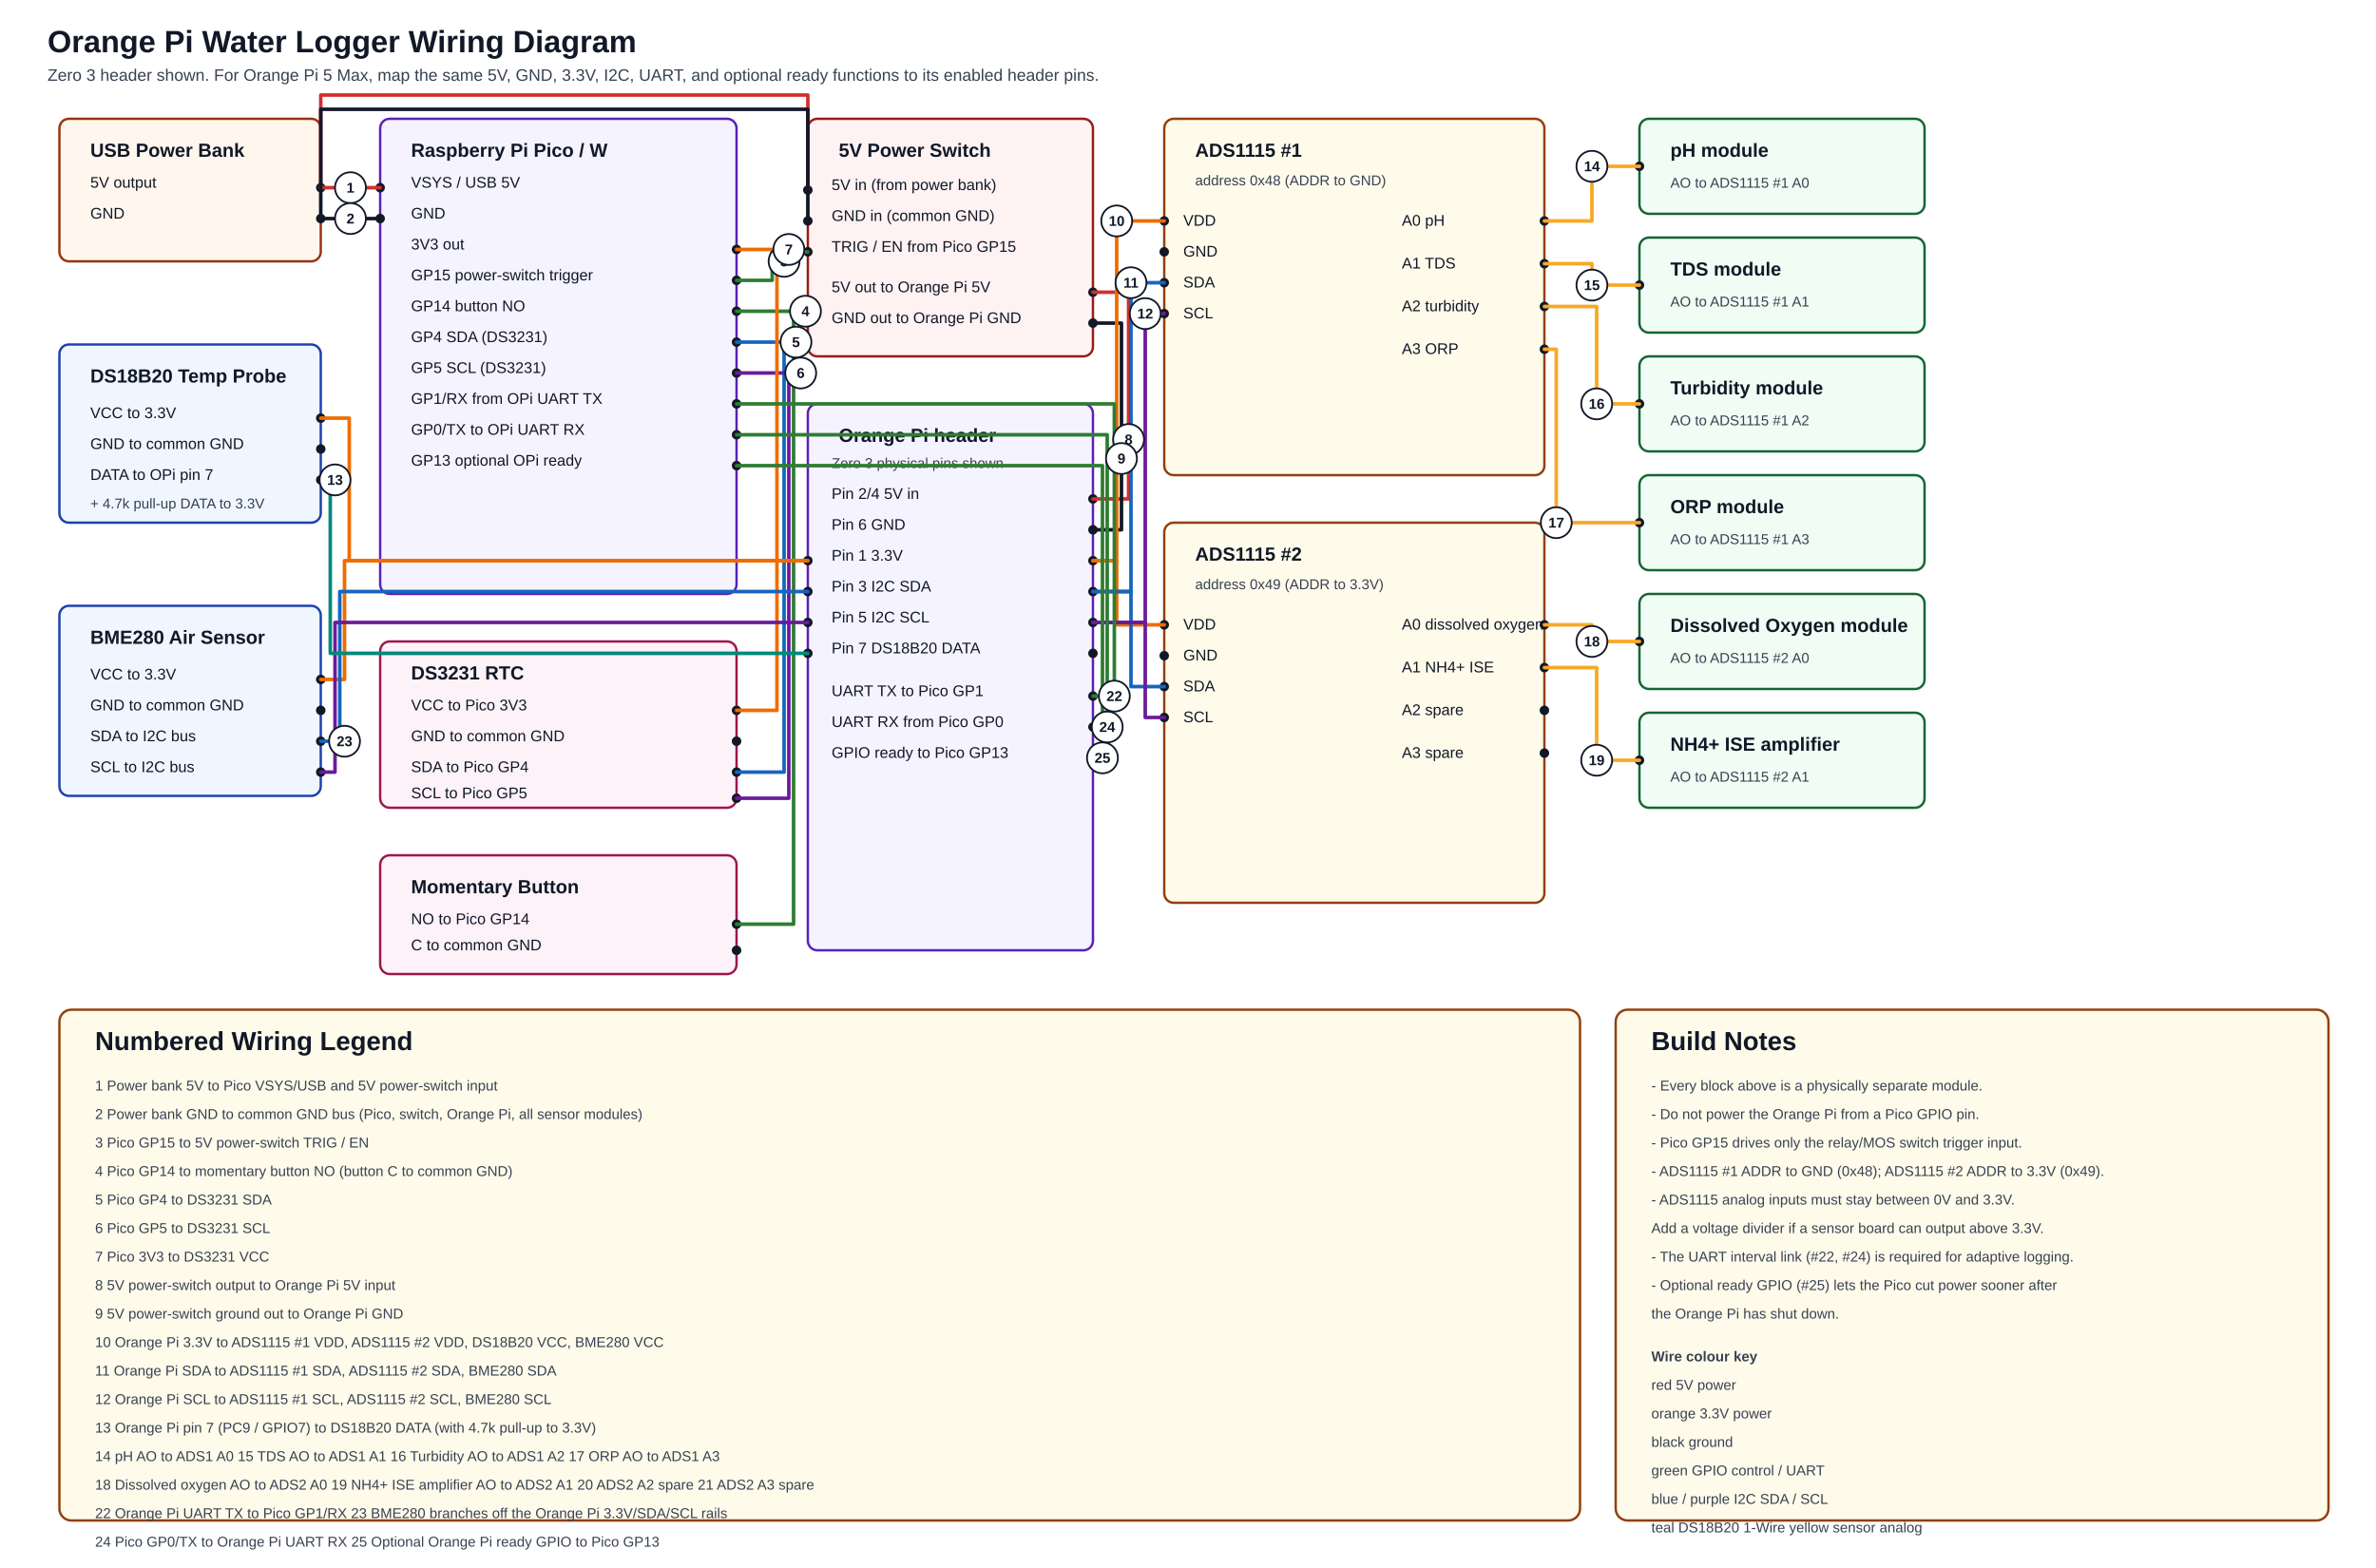
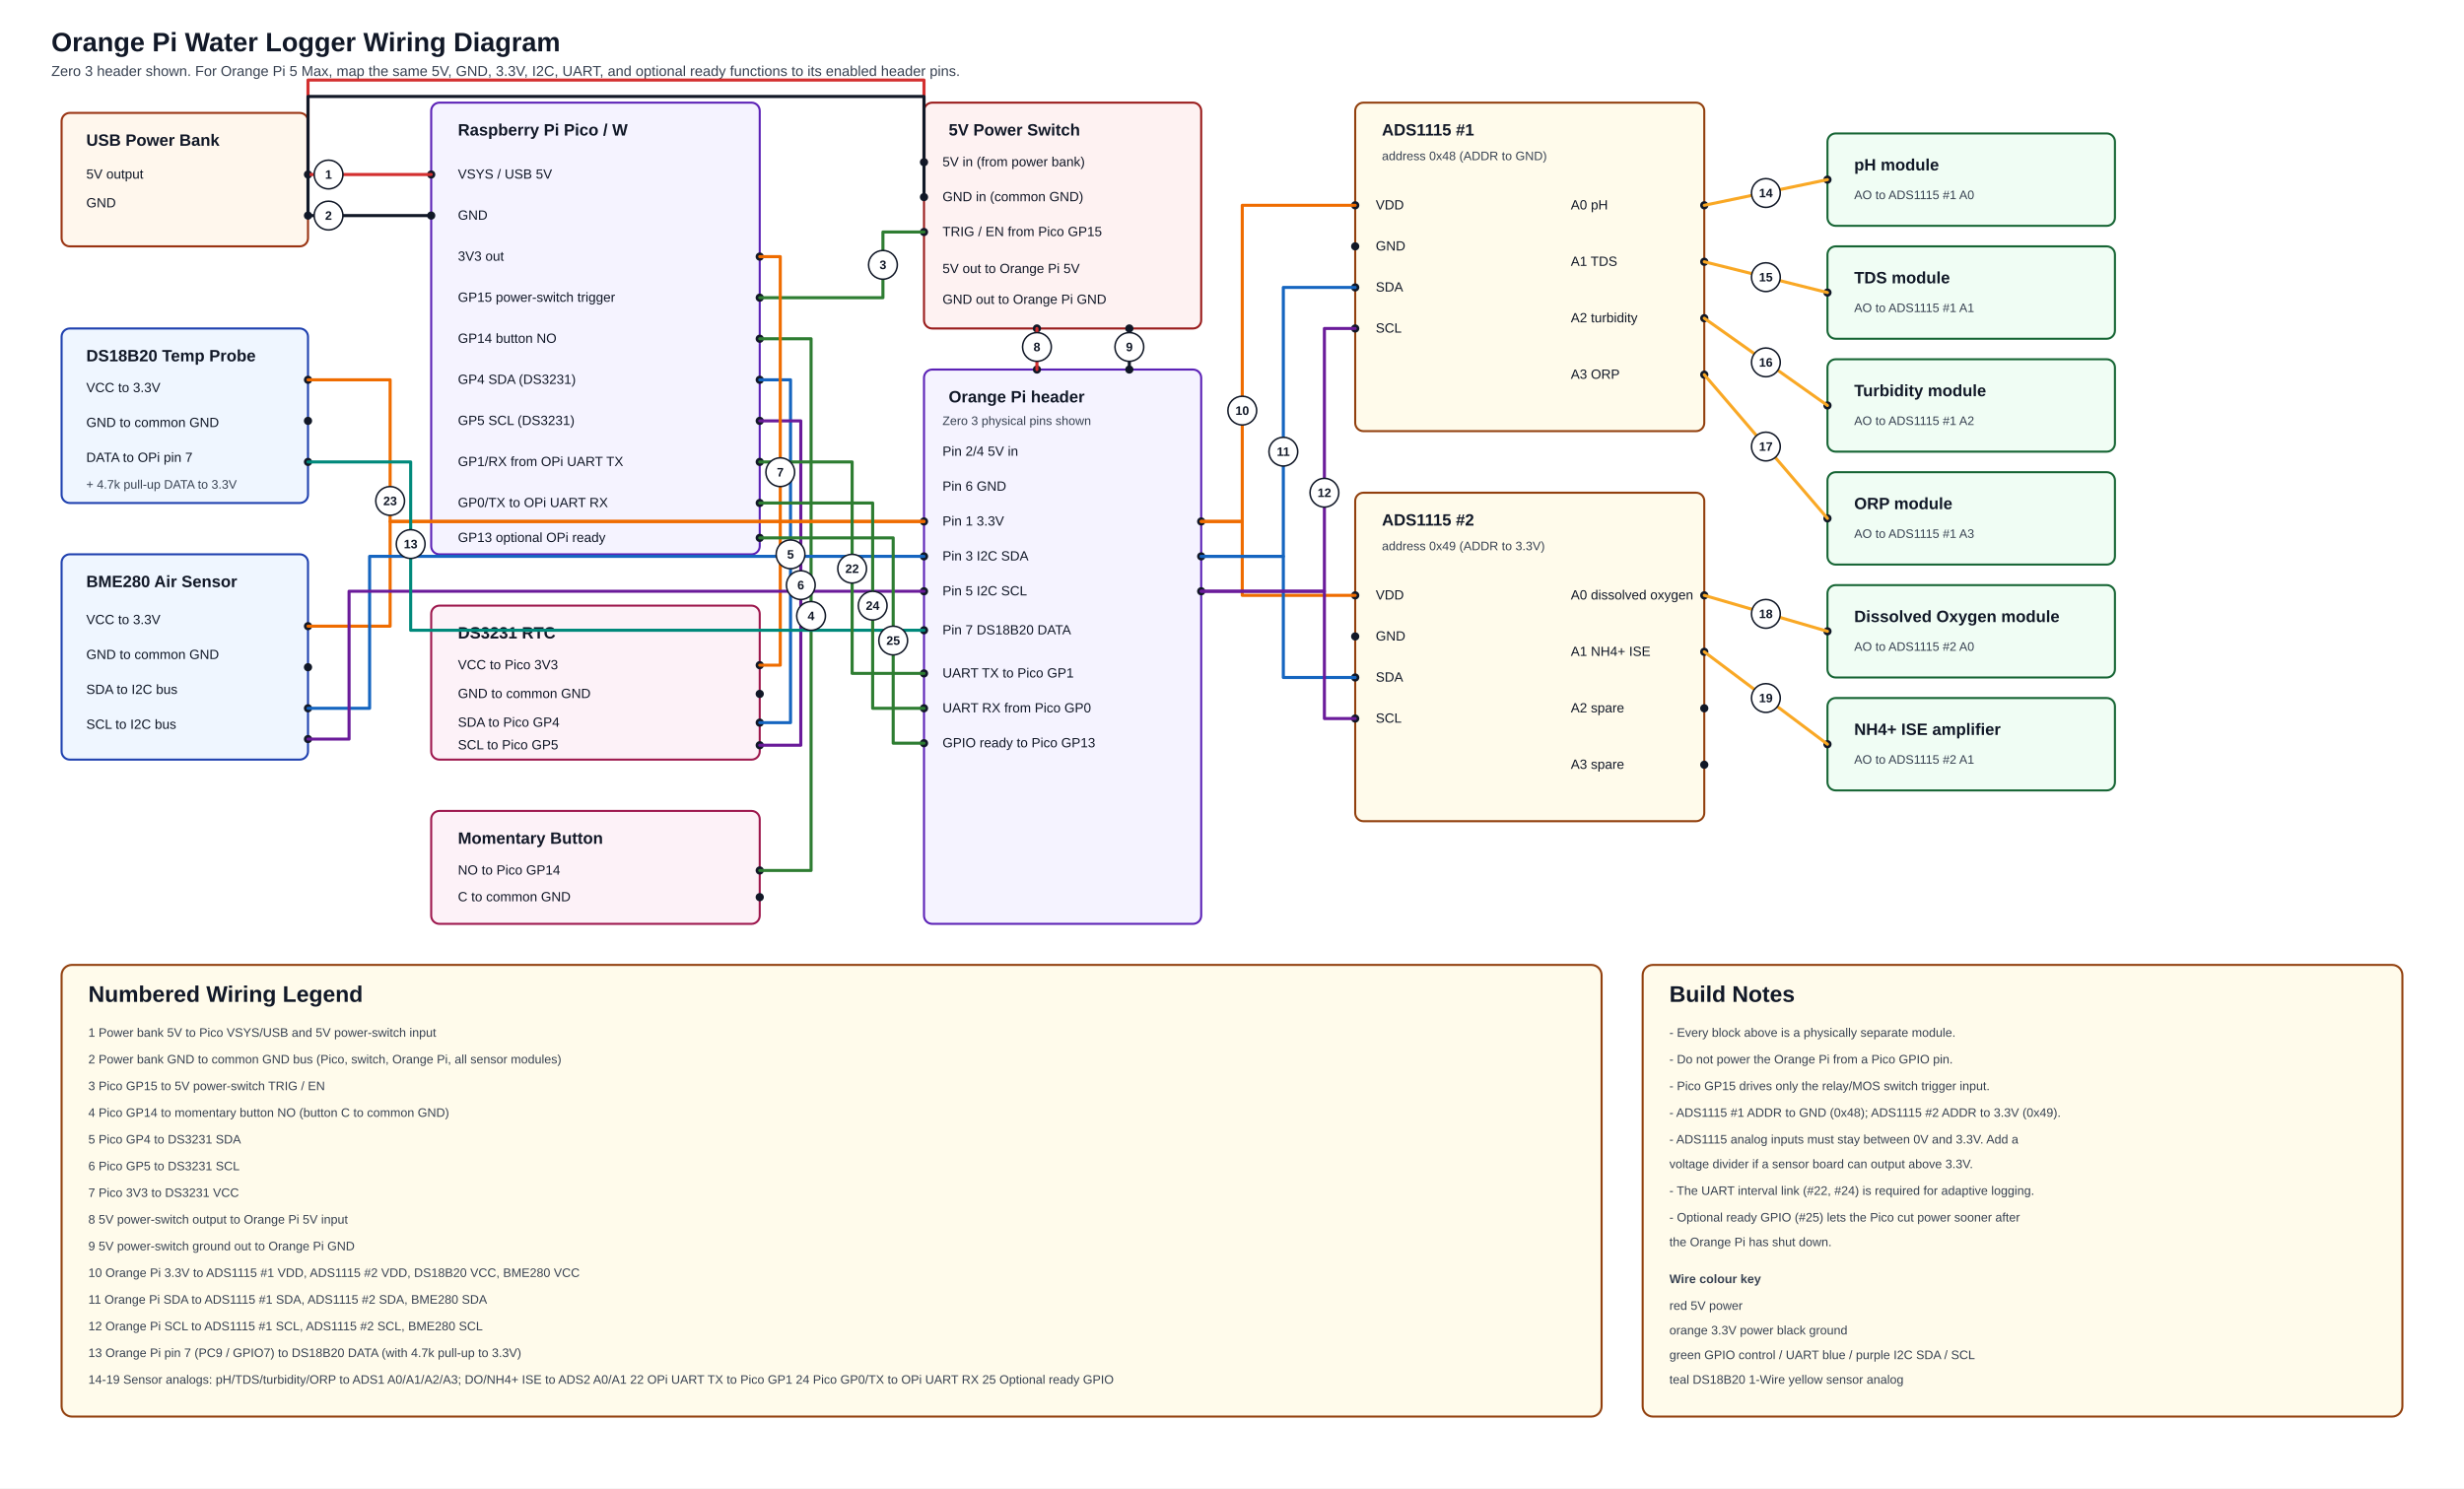
- <svg xmlns="http://www.w3.org/2000/svg" width="2000" height="1320" viewBox="0 0 2000 1320">
+ <svg xmlns="http://www.w3.org/2000/svg" width="2400" height="1450" viewBox="0 0 2400 1450">
  <defs>
    <style>
      .bg { fill: #ffffff; }
      .title { font: 700 26px Arial, sans-serif; fill: #111827; }
      .subtitle { font: 14px Arial, sans-serif; fill: #374151; }
      .boxTitle { font: 700 16px Arial, sans-serif; fill: #111827; }
      .label { font: 13px Arial, sans-serif; fill: #111827; }
      .small { font: 12px Arial, sans-serif; fill: #374151; }
-       .tiny { font: 11px Arial, sans-serif; fill: #374151; }
-       .power { fill: #fff7ed; stroke: #9a3412; stroke-width: 2; rx: 8; }
-       .switch { fill: #fef2f2; stroke: #991b1b; stroke-width: 2; rx: 8; }
+       .power   { fill: #fff7ed; stroke: #9a3412; stroke-width: 2; rx: 8; }
+       .switch  { fill: #fef2f2; stroke: #991b1b; stroke-width: 2; rx: 8; }
      .compute { fill: #f5f3ff; stroke: #5b21b6; stroke-width: 2; rx: 8; }
-       .adc { fill: #fffbeb; stroke: #92400e; stroke-width: 2; rx: 8; }
-       .sensor { fill: #f0fdf4; stroke: #166534; stroke-width: 2; rx: 8; }
-       .ctrl { fill: #fdf2f8; stroke: #9d174d; stroke-width: 2; rx: 8; }
+       .adc     { fill: #fffbeb; stroke: #92400e; stroke-width: 2; rx: 8; }
+       .sensor  { fill: #f0fdf4; stroke: #166534; stroke-width: 2; rx: 8; }
+       .ctrl    { fill: #fdf2f8; stroke: #9d174d; stroke-width: 2; rx: 8; }
      .ambient { fill: #eff6ff; stroke: #1e40af; stroke-width: 2; rx: 8; }
-       .note { fill: #fffbeb; stroke: #92400e; stroke-width: 2; rx: 10; }
+       .note    { fill: #fffbeb; stroke: #92400e; stroke-width: 2; rx: 10; }
      .wire { fill: none; stroke-width: 3; stroke-linecap: round; stroke-linejoin: round; }
-       .w5 { stroke: #d32f2f; }
-       .w33 { stroke: #ef6c00; }
-       .wgnd { stroke: #111827; }
-       .wctrl { stroke: #2e7d32; }
-       .wsda { stroke: #1565c0; }
-       .wscl { stroke: #6a1b9a; }
-       .wdata { stroke: #00897b; }
+       .w5      { stroke: #d32f2f; }
+       .w33     { stroke: #ef6c00; }
+       .wgnd    { stroke: #111827; }
+       .wctrl   { stroke: #2e7d32; }
+       .wsda    { stroke: #1565c0; }
+       .wscl    { stroke: #6a1b9a; }
+       .wdata   { stroke: #00897b; }
      .wanalog { stroke: #f9a825; }
-       .num { fill: #ffffff; stroke: #111827; stroke-width: 1.5; }
+       .num     { fill: #ffffff; stroke: #111827; stroke-width: 1.5; }
      .numText { font: 700 12px Arial, sans-serif; fill: #111827; text-anchor: middle; dominant-baseline: central; }
-       .pin { fill: #111827; }
+       .pin     { fill: #111827; }
    </style>
  </defs>
-   <rect class="bg" width="2000" height="1320" />
-   <text x="40" y="44" class="title">Orange Pi Water Logger Wiring Diagram</text>
-   <text x="40" y="68" class="subtitle">Zero 3 header shown. For Orange Pi 5 Max, map the same 5V, GND, 3.3V, I2C, UART, and optional ready functions to its enabled header pins.</text>
-   <rect x="50" y="100" width="220" height="120" class="power" />
-   <text x="76" y="132" class="boxTitle">USB Power Bank</text>
-   <text x="76" y="158" class="label">5V output</text>
-   <text x="76" y="184" class="label">GND</text>
-   <rect x="50" y="290" width="220" height="150" class="ambient" />
-   <text x="76" y="322" class="boxTitle">DS18B20 Temp Probe</text>
-   <text x="76" y="352" class="label">VCC to 3.3V</text>
-   <text x="76" y="378" class="label">GND to common GND</text>
-   <text x="76" y="404" class="label">DATA to OPi pin 7</text>
-   <text x="76" y="428" class="small">+ 4.7k pull-up DATA to 3.3V</text>
-   <rect x="50" y="510" width="220" height="160" class="ambient" />
-   <text x="76" y="542" class="boxTitle">BME280 Air Sensor</text>
-   <text x="76" y="572" class="label">VCC to 3.3V</text>
-   <text x="76" y="598" class="label">GND to common GND</text>
-   <text x="76" y="624" class="label">SDA to I2C bus</text>
-   <text x="76" y="650" class="label">SCL to I2C bus</text>
-   <rect x="320" y="100" width="300" height="400" class="compute" />
-   <text x="346" y="132" class="boxTitle">Raspberry Pi Pico / W</text>
-   <text x="346" y="158" class="label">VSYS / USB 5V</text>
-   <text x="346" y="184" class="label">GND</text>
-   <text x="346" y="210" class="label">3V3 out</text>
-   <text x="346" y="236" class="label">GP15  power-switch trigger</text>
-   <text x="346" y="262" class="label">GP14  button NO</text>
-   <text x="346" y="288" class="label">GP4   SDA (DS3231)</text>
-   <text x="346" y="314" class="label">GP5   SCL (DS3231)</text>
-   <text x="346" y="340" class="label">GP1/RX from OPi UART TX</text>
-   <text x="346" y="366" class="label">GP0/TX to OPi UART RX</text>
-   <text x="346" y="392" class="label">GP13  optional OPi ready</text>
-   <rect x="320" y="540" width="300" height="140" class="ctrl" />
-   <text x="346" y="572" class="boxTitle">DS3231 RTC</text>
-   <text x="346" y="598" class="label">VCC to Pico 3V3</text>
-   <text x="346" y="624" class="label">GND to common GND</text>
-   <text x="346" y="650" class="label">SDA to Pico GP4</text>
-   <text x="346" y="672" class="label">SCL to Pico GP5</text>
-   <rect x="320" y="720" width="300" height="100" class="ctrl" />
-   <text x="346" y="752" class="boxTitle">Momentary Button</text>
-   <text x="346" y="778" class="label">NO to Pico GP14</text>
-   <text x="346" y="800" class="label">C  to common GND</text>
-   <rect x="680" y="100" width="240" height="200" class="switch" />
-   <text x="706" y="132" class="boxTitle">5V Power Switch</text>
-   <text x="700" y="160" class="label">5V in  (from power bank)</text>
-   <text x="700" y="186" class="label">GND in (common GND)</text>
-   <text x="700" y="212" class="label">TRIG / EN  from Pico GP15</text>
-   <text x="700" y="246" class="label">5V out  to Orange Pi 5V</text>
-   <text x="700" y="272" class="label">GND out to Orange Pi GND</text>
-   <rect x="680" y="340" width="240" height="460" class="compute" />
-   <text x="706" y="372" class="boxTitle">Orange Pi header</text>
-   <text x="700" y="394" class="small">Zero 3 physical pins shown</text>
-   <text x="700" y="420" class="label">Pin 2/4  5V in</text>
-   <text x="700" y="446" class="label">Pin 6    GND</text>
-   <text x="700" y="472" class="label">Pin 1    3.3V</text>
-   <text x="700" y="498" class="label">Pin 3    I2C SDA</text>
-   <text x="700" y="524" class="label">Pin 5    I2C SCL</text>
-   <text x="700" y="550" class="label">Pin 7    DS18B20 DATA</text>
-   <text x="700" y="586" class="label">UART TX  to Pico GP1</text>
-   <text x="700" y="612" class="label">UART RX  from Pico GP0</text>
-   <text x="700" y="638" class="label">GPIO ready to Pico GP13</text>
-   <rect x="980" y="100" width="320" height="300" class="adc" />
-   <text x="1006" y="132" class="boxTitle">ADS1115 #1</text>
-   <text x="1006" y="156" class="small">address 0x48 (ADDR to GND)</text>
-   <text x="996" y="190" class="label">VDD</text>
-   <text x="996" y="216" class="label">GND</text>
-   <text x="996" y="242" class="label">SDA</text>
-   <text x="996" y="268" class="label">SCL</text>
-   <text x="1180" y="190" class="label">A0  pH</text>
-   <text x="1180" y="226" class="label">A1  TDS</text>
-   <text x="1180" y="262" class="label">A2  turbidity</text>
-   <text x="1180" y="298" class="label">A3  ORP</text>
-   <rect x="980" y="440" width="320" height="320" class="adc" />
-   <text x="1006" y="472" class="boxTitle">ADS1115 #2</text>
-   <text x="1006" y="496" class="small">address 0x49 (ADDR to 3.3V)</text>
-   <text x="996" y="530" class="label">VDD</text>
-   <text x="996" y="556" class="label">GND</text>
-   <text x="996" y="582" class="label">SDA</text>
-   <text x="996" y="608" class="label">SCL</text>
-   <text x="1180" y="530" class="label">A0  dissolved oxygen</text>
-   <text x="1180" y="566" class="label">A1  NH4+ ISE</text>
-   <text x="1180" y="602" class="label">A2  spare</text>
-   <text x="1180" y="638" class="label">A3  spare</text>
-   <rect x="1380" y="100" width="240" height="80" class="sensor" />
-   <text x="1406" y="132" class="boxTitle">pH module</text>
-   <text x="1406" y="158" class="small">AO to ADS1115 #1 A0</text>
-   <rect x="1380" y="200" width="240" height="80" class="sensor" />
-   <text x="1406" y="232" class="boxTitle">TDS module</text>
-   <text x="1406" y="258" class="small">AO to ADS1115 #1 A1</text>
-   <rect x="1380" y="300" width="240" height="80" class="sensor" />
-   <text x="1406" y="332" class="boxTitle">Turbidity module</text>
-   <text x="1406" y="358" class="small">AO to ADS1115 #1 A2</text>
-   <rect x="1380" y="400" width="240" height="80" class="sensor" />
-   <text x="1406" y="432" class="boxTitle">ORP module</text>
-   <text x="1406" y="458" class="small">AO to ADS1115 #1 A3</text>
-   <rect x="1380" y="500" width="240" height="80" class="sensor" />
-   <text x="1406" y="532" class="boxTitle">Dissolved Oxygen module</text>
-   <text x="1406" y="558" class="small">AO to ADS1115 #2 A0</text>
-   <rect x="1380" y="600" width="240" height="80" class="sensor" />
-   <text x="1406" y="632" class="boxTitle">NH4+ ISE amplifier</text>
-   <text x="1406" y="658" class="small">AO to ADS1115 #2 A1</text>
-   <circle cx="270" cy="158" r="4" class="pin" />
-   <circle cx="270" cy="184" r="4" class="pin" />
-   <circle cx="270" cy="352" r="4" class="pin" />
-   <circle cx="270" cy="378" r="4" class="pin" />
-   <circle cx="270" cy="404" r="4" class="pin" />
-   <circle cx="270" cy="572" r="4" class="pin" />
-   <circle cx="270" cy="598" r="4" class="pin" />
-   <circle cx="270" cy="624" r="4" class="pin" />
-   <circle cx="270" cy="650" r="4" class="pin" />
-   <circle cx="320" cy="158" r="4" class="pin" />
-   <circle cx="320" cy="184" r="4" class="pin" />
-   <circle cx="620" cy="210" r="4" class="pin" />
-   <circle cx="620" cy="236" r="4" class="pin" />
-   <circle cx="620" cy="262" r="4" class="pin" />
-   <circle cx="620" cy="288" r="4" class="pin" />
-   <circle cx="620" cy="314" r="4" class="pin" />
-   <circle cx="620" cy="340" r="4" class="pin" />
-   <circle cx="620" cy="366" r="4" class="pin" />
-   <circle cx="620" cy="392" r="4" class="pin" />
-   <circle cx="620" cy="598" r="4" class="pin" />
-   <circle cx="620" cy="624" r="4" class="pin" />
-   <circle cx="620" cy="650" r="4" class="pin" />
-   <circle cx="620" cy="672" r="4" class="pin" />
-   <circle cx="620" cy="778" r="4" class="pin" />
-   <circle cx="620" cy="800" r="4" class="pin" />
-   <circle cx="680" cy="160" r="4" class="pin" />
-   <circle cx="680" cy="186" r="4" class="pin" />
-   <circle cx="680" cy="212" r="4" class="pin" />
-   <circle cx="920" cy="246" r="4" class="pin" />
-   <circle cx="920" cy="272" r="4" class="pin" />
-   <circle cx="920" cy="420" r="4" class="pin" />
-   <circle cx="920" cy="446" r="4" class="pin" />
-   <circle cx="920" cy="472" r="4" class="pin" />
-   <circle cx="920" cy="498" r="4" class="pin" />
-   <circle cx="920" cy="524" r="4" class="pin" />
-   <circle cx="920" cy="550" r="4" class="pin" />
-   <circle cx="920" cy="586" r="4" class="pin" />
-   <circle cx="920" cy="612" r="4" class="pin" />
-   <circle cx="920" cy="638" r="4" class="pin" />
-   <circle cx="680" cy="472" r="4" class="pin" />
-   <circle cx="680" cy="498" r="4" class="pin" />
-   <circle cx="680" cy="524" r="4" class="pin" />
-   <circle cx="680" cy="550" r="4" class="pin" />
-   <circle cx="980" cy="186" r="4" class="pin" />
-   <circle cx="980" cy="212" r="4" class="pin" />
-   <circle cx="980" cy="238" r="4" class="pin" />
-   <circle cx="980" cy="264" r="4" class="pin" />
-   <circle cx="1300" cy="186" r="4" class="pin" />
-   <circle cx="1300" cy="222" r="4" class="pin" />
-   <circle cx="1300" cy="258" r="4" class="pin" />
-   <circle cx="1300" cy="294" r="4" class="pin" />
-   <circle cx="980" cy="526" r="4" class="pin" />
-   <circle cx="980" cy="552" r="4" class="pin" />
-   <circle cx="980" cy="578" r="4" class="pin" />
-   <circle cx="980" cy="604" r="4" class="pin" />
-   <circle cx="1300" cy="526" r="4" class="pin" />
-   <circle cx="1300" cy="562" r="4" class="pin" />
-   <circle cx="1300" cy="598" r="4" class="pin" />
-   <circle cx="1300" cy="634" r="4" class="pin" />
-   <circle cx="1380" cy="140" r="4" class="pin" />
-   <circle cx="1380" cy="240" r="4" class="pin" />
-   <circle cx="1380" cy="340" r="4" class="pin" />
-   <circle cx="1380" cy="440" r="4" class="pin" />
-   <circle cx="1380" cy="540" r="4" class="pin" />
-   <circle cx="1380" cy="640" r="4" class="pin" />
-   <path d="M270 158 H320" class="wire w5" />
-   <path d="M270 158 V80 H680 V160" class="wire w5" />
-   <path d="M270 184 H320" class="wire wgnd" />
-   <path d="M270 184 V92 H680 V186" class="wire wgnd" />
-   <path d="M620 236 H650 V212 H680" class="wire wctrl" />
-   <path d="M620 262 H668 V778 H620" class="wire wctrl" />
-   <path d="M620 288 H660 V650 H620" class="wire wsda" />
-   <path d="M620 314 H664 V672 H620" class="wire wscl" />
-   <path d="M620 210 H654 V598 H620" class="wire w33" />
-   <path d="M920 246 H950 V420 H920" class="wire w5" />
-   <path d="M920 272 H944 V446 H920" class="wire wgnd" />
-   <path d="M920 472 H940 V186 H980" class="wire w33" />
-   <path d="M920 472 H940 V526 H980" class="wire w33" />
-   <path d="M680 472 H294 V352 H270" class="wire w33" />
-   <path d="M680 472 H290 V572 H270" class="wire w33" />
-   <path d="M920 498 H952 V238 H980" class="wire wsda" />
-   <path d="M920 498 H952 V578 H980" class="wire wsda" />
-   <path d="M680 498 H286 V624 H270" class="wire wsda" />
-   <path d="M920 524 H964 V264 H980" class="wire wscl" />
-   <path d="M920 524 H964 V604 H980" class="wire wscl" />
-   <path d="M680 524 H282 V650 H270" class="wire wscl" />
-   <path d="M680 550 H278 V404 H270" class="wire wdata" />
-   <path d="M1300 186 H1340 V140 H1380" class="wire wanalog" />
-   <path d="M1300 222 H1340 V240 H1380" class="wire wanalog" />
-   <path d="M1300 258 H1344 V340 H1380" class="wire wanalog" />
-   <path d="M1300 294 H1310 V440 H1380" class="wire wanalog" />
-   <path d="M1300 526 H1340 V540 H1380" class="wire wanalog" />
-   <path d="M1300 562 H1344 V640 H1380" class="wire wanalog" />
-   <path d="M920 586 H938 V340 H620" class="wire wctrl" />
-   <path d="M620 366 H932 V612 H920" class="wire wctrl" />
-   <path d="M920 638 H928 V392 H620" class="wire wctrl" />
-   <g>
-     <circle cx="295" cy="158" r="13" class="num" />
-     <text x="295" y="158" class="numText">1</text>
-   </g>
-   <g>
-     <circle cx="295" cy="184" r="13" class="num" />
-     <text x="295" y="184" class="numText">2</text>
-   </g>
-   <g>
-     <circle cx="660" cy="220" r="13" class="num" />
-     <text x="660" y="220" class="numText">3</text>
-   </g>
-   <g>
-     <circle cx="678" cy="262" r="13" class="num" />
-     <text x="678" y="262" class="numText">4</text>
-   </g>
-   <g>
-     <circle cx="670" cy="288" r="13" class="num" />
-     <text x="670" y="288" class="numText">5</text>
-   </g>
-   <g>
-     <circle cx="674" cy="314" r="13" class="num" />
-     <text x="674" y="314" class="numText">6</text>
-   </g>
-   <g>
-     <circle cx="664" cy="210" r="13" class="num" />
-     <text x="664" y="210" class="numText">7</text>
-   </g>
-   <g>
-     <circle cx="950" cy="370" r="13" class="num" />
-     <text x="950" y="370" class="numText">8</text>
-   </g>
-   <g>
-     <circle cx="944" cy="386" r="13" class="num" />
-     <text x="944" y="386" class="numText">9</text>
-   </g>
-   <g>
-     <circle cx="940" cy="186" r="13" class="num" />
-     <text x="940" y="186" class="numText">10</text>
-   </g>
-   <g>
-     <circle cx="952" cy="238" r="13" class="num" />
-     <text x="952" y="238" class="numText">11</text>
-   </g>
-   <g>
-     <circle cx="964" cy="264" r="13" class="num" />
-     <text x="964" y="264" class="numText">12</text>
-   </g>
-   <g>
-     <circle cx="282" cy="404" r="13" class="num" />
-     <text x="282" y="404" class="numText">13</text>
-   </g>
-   <g>
-     <circle cx="1340" cy="140" r="13" class="num" />
-     <text x="1340" y="140" class="numText">14</text>
-   </g>
-   <g>
-     <circle cx="1340" cy="240" r="13" class="num" />
-     <text x="1340" y="240" class="numText">15</text>
-   </g>
-   <g>
-     <circle cx="1344" cy="340" r="13" class="num" />
-     <text x="1344" y="340" class="numText">16</text>
-   </g>
-   <g>
-     <circle cx="1310" cy="440" r="13" class="num" />
-     <text x="1310" y="440" class="numText">17</text>
-   </g>
-   <g>
-     <circle cx="1340" cy="540" r="13" class="num" />
-     <text x="1340" y="540" class="numText">18</text>
-   </g>
-   <g>
-     <circle cx="1344" cy="640" r="13" class="num" />
-     <text x="1344" y="640" class="numText">19</text>
-   </g>
-   <g>
-     <circle cx="938" cy="586" r="13" class="num" />
-     <text x="938" y="586" class="numText">22</text>
-   </g>
-   <g>
-     <circle cx="290" cy="624" r="13" class="num" />
-     <text x="290" y="624" class="numText">23</text>
-   </g>
-   <g>
-     <circle cx="932" cy="612" r="13" class="num" />
-     <text x="932" y="612" class="numText">24</text>
-   </g>
-   <g>
-     <circle cx="928" cy="638" r="13" class="num" />
-     <text x="928" y="638" class="numText">25</text>
-   </g>
-   <rect x="50" y="850" width="1280" height="430" class="note" />
-   <text x="80" y="884" class="title" style="font-size:22px">Numbered Wiring Legend</text>
-   <text x="80" y="918" class="small">1   Power bank 5V to Pico VSYS/USB and 5V power-switch input</text>
-   <text x="80" y="942" class="small">2   Power bank GND to common GND bus (Pico, switch, Orange Pi, all sensor modules)</text>
-   <text x="80" y="966" class="small">3   Pico GP15 to 5V power-switch TRIG / EN</text>
-   <text x="80" y="990" class="small">4   Pico GP14 to momentary button NO (button C to common GND)</text>
-   <text x="80" y="1014" class="small">5   Pico GP4 to DS3231 SDA</text>
-   <text x="80" y="1038" class="small">6   Pico GP5 to DS3231 SCL</text>
-   <text x="80" y="1062" class="small">7   Pico 3V3 to DS3231 VCC</text>
-   <text x="80" y="1086" class="small">8   5V power-switch output to Orange Pi 5V input</text>
-   <text x="80" y="1110" class="small">9   5V power-switch ground out to Orange Pi GND</text>
-   <text x="80" y="1134" class="small">10  Orange Pi 3.3V to ADS1115 #1 VDD, ADS1115 #2 VDD, DS18B20 VCC, BME280 VCC</text>
-   <text x="80" y="1158" class="small">11  Orange Pi SDA to ADS1115 #1 SDA, ADS1115 #2 SDA, BME280 SDA</text>
-   <text x="80" y="1182" class="small">12  Orange Pi SCL to ADS1115 #1 SCL, ADS1115 #2 SCL, BME280 SCL</text>
-   <text x="80" y="1206" class="small">13  Orange Pi pin 7 (PC9 / GPIO7) to DS18B20 DATA (with 4.7k pull-up to 3.3V)</text>
-   <text x="80" y="1230" class="small">14  pH AO to ADS1 A0     15  TDS AO to ADS1 A1     16  Turbidity AO to ADS1 A2     17  ORP AO to ADS1 A3</text>
-   <text x="80" y="1254" class="small">18  Dissolved oxygen AO to ADS2 A0     19  NH4+ ISE amplifier AO to ADS2 A1     20  ADS2 A2 spare     21  ADS2 A3 spare</text>
-   <text x="80" y="1278" class="small">22  Orange Pi UART TX to Pico GP1/RX     23  BME280 branches off the Orange Pi 3.3V/SDA/SCL rails</text>
-   <text x="80" y="1302" class="small">24  Pico GP0/TX to Orange Pi UART RX       25  Optional Orange Pi ready GPIO to Pico GP13</text>
-   <rect x="1360" y="850" width="600" height="430" class="note" />
-   <text x="1390" y="884" class="title" style="font-size:22px">Build Notes</text>
-   <text x="1390" y="918" class="small">- Every block above is a physically separate module.</text>
-   <text x="1390" y="942" class="small">- Do not power the Orange Pi from a Pico GPIO pin.</text>
-   <text x="1390" y="966" class="small">- Pico GP15 drives only the relay/MOS switch trigger input.</text>
-   <text x="1390" y="990" class="small">- ADS1115 #1 ADDR to GND (0x48); ADS1115 #2 ADDR to 3.3V (0x49).</text>
-   <text x="1390" y="1014" class="small">- ADS1115 analog inputs must stay between 0V and 3.3V.</text>
-   <text x="1390" y="1038" class="small">  Add a voltage divider if a sensor board can output above 3.3V.</text>
-   <text x="1390" y="1062" class="small">- The UART interval link (#22, #24) is required for adaptive logging.</text>
-   <text x="1390" y="1086" class="small">- Optional ready GPIO (#25) lets the Pico cut power sooner after</text>
-   <text x="1390" y="1110" class="small">  the Orange Pi has shut down.</text>
-   <text x="1390" y="1146" class="small" style="font-weight:700">Wire colour key</text>
-   <text x="1390" y="1170" class="small">red       5V power</text>
-   <text x="1390" y="1194" class="small">orange    3.3V power</text>
-   <text x="1390" y="1218" class="small">black     ground</text>
-   <text x="1390" y="1242" class="small">green     GPIO control / UART</text>
-   <text x="1390" y="1266" class="small">blue / purple   I2C SDA / SCL</text>
-   <text x="1390" y="1290" class="small">teal      DS18B20 1-Wire   yellow   sensor analog</text>
+   <rect class="bg" width="2400" height="1450" />
+   <text x="50" y="50" class="title">Orange Pi Water Logger Wiring Diagram</text>
+   <text x="50" y="74" class="subtitle">Zero 3 header shown. For Orange Pi 5 Max, map the same 5V, GND, 3.3V, I2C, UART, and optional ready functions to its enabled header pins.</text>
+   <rect x="60" y="110" width="240" height="130" class="power" />
+   <text x="84" y="142" class="boxTitle">USB Power Bank</text>
+   <text x="84" y="174" class="label">5V output</text>
+   <text x="84" y="202" class="label">GND</text>
+   <rect x="60" y="320" width="240" height="170" class="ambient" />
+   <text x="84" y="352" class="boxTitle">DS18B20 Temp Probe</text>
+   <text x="84" y="382" class="label">VCC  to 3.3V</text>
+   <text x="84" y="416" class="label">GND  to common GND</text>
+   <text x="84" y="450" class="label">DATA to OPi pin 7</text>
+   <text x="84" y="476" class="small">+ 4.7k pull-up DATA to 3.3V</text>
+   <rect x="60" y="540" width="240" height="200" class="ambient" />
+   <text x="84" y="572" class="boxTitle">BME280 Air Sensor</text>
+   <text x="84" y="608" class="label">VCC to 3.3V</text>
+   <text x="84" y="642" class="label">GND to common GND</text>
+   <text x="84" y="676" class="label">SDA to I2C bus</text>
+   <text x="84" y="710" class="label">SCL to I2C bus</text>
+   <rect x="420" y="100" width="320" height="440" class="compute" />
+   <text x="446" y="132" class="boxTitle">Raspberry Pi Pico / W</text>
+   <text x="446" y="174" class="label">VSYS / USB 5V</text>
+   <text x="446" y="214" class="label">GND</text>
+   <text x="446" y="254" class="label">3V3 out</text>
+   <text x="446" y="294" class="label">GP15  power-switch trigger</text>
+   <text x="446" y="334" class="label">GP14  button NO</text>
+   <text x="446" y="374" class="label">GP4   SDA (DS3231)</text>
+   <text x="446" y="414" class="label">GP5   SCL (DS3231)</text>
+   <text x="446" y="454" class="label">GP1/RX from OPi UART TX</text>
+   <text x="446" y="494" class="label">GP0/TX to OPi UART RX</text>
+   <text x="446" y="528" class="label">GP13  optional OPi ready</text>
+   <rect x="420" y="590" width="320" height="150" class="ctrl" />
+   <text x="446" y="622" class="boxTitle">DS3231 RTC</text>
+   <text x="446" y="652" class="label">VCC to Pico 3V3</text>
+   <text x="446" y="680" class="label">GND to common GND</text>
+   <text x="446" y="708" class="label">SDA to Pico GP4</text>
+   <text x="446" y="730" class="label">SCL to Pico GP5</text>
+   <rect x="420" y="790" width="320" height="110" class="ctrl" />
+   <text x="446" y="822" class="boxTitle">Momentary Button</text>
+   <text x="446" y="852" class="label">NO to Pico GP14</text>
+   <text x="446" y="878" class="label">C  to common GND</text>
+   <rect x="900" y="100" width="270" height="220" class="switch" />
+   <text x="924" y="132" class="boxTitle">5V Power Switch</text>
+   <text x="918" y="162" class="label">5V in  (from power bank)</text>
+   <text x="918" y="196" class="label">GND in (common GND)</text>
+   <text x="918" y="230" class="label">TRIG / EN  from Pico GP15</text>
+   <text x="918" y="266" class="label">5V out  to Orange Pi 5V</text>
+   <text x="918" y="296" class="label">GND out to Orange Pi GND</text>
+   <rect x="900" y="360" width="270" height="540" class="compute" />
+   <text x="924" y="392" class="boxTitle">Orange Pi header</text>
+   <text x="918" y="414" class="small">Zero 3 physical pins shown</text>
+   <text x="918" y="444" class="label">Pin 2/4  5V in</text>
+   <text x="918" y="478" class="label">Pin 6    GND</text>
+   <text x="918" y="512" class="label">Pin 1    3.3V</text>
+   <text x="918" y="546" class="label">Pin 3    I2C SDA</text>
+   <text x="918" y="580" class="label">Pin 5    I2C SCL</text>
+   <text x="918" y="618" class="label">Pin 7    DS18B20 DATA</text>
+   <text x="918" y="660" class="label">UART TX  to Pico GP1</text>
+   <text x="918" y="694" class="label">UART RX  from Pico GP0</text>
+   <text x="918" y="728" class="label">GPIO ready to Pico GP13</text>
+   <rect x="1320" y="100" width="340" height="320" class="adc" />
+   <text x="1346" y="132" class="boxTitle">ADS1115 #1</text>
+   <text x="1346" y="156" class="small">address 0x48 (ADDR to GND)</text>
+   <text x="1340" y="204" class="label">VDD</text>
+   <text x="1340" y="244" class="label">GND</text>
+   <text x="1340" y="284" class="label">SDA</text>
+   <text x="1340" y="324" class="label">SCL</text>
+   <text x="1530" y="204" class="label">A0  pH</text>
+   <text x="1530" y="259" class="label">A1  TDS</text>
+   <text x="1530" y="314" class="label">A2  turbidity</text>
+   <text x="1530" y="369" class="label">A3  ORP</text>
+   <rect x="1320" y="480" width="340" height="320" class="adc" />
+   <text x="1346" y="512" class="boxTitle">ADS1115 #2</text>
+   <text x="1346" y="536" class="small">address 0x49 (ADDR to 3.3V)</text>
+   <text x="1340" y="584" class="label">VDD</text>
+   <text x="1340" y="624" class="label">GND</text>
+   <text x="1340" y="664" class="label">SDA</text>
+   <text x="1340" y="704" class="label">SCL</text>
+   <text x="1530" y="584" class="label">A0  dissolved oxygen</text>
+   <text x="1530" y="639" class="label">A1  NH4+ ISE</text>
+   <text x="1530" y="694" class="label">A2  spare</text>
+   <text x="1530" y="749" class="label">A3  spare</text>
+   <rect x="1780" y="130" width="280" height="90" class="sensor" />
+   <text x="1806" y="166" class="boxTitle">pH module</text>
+   <text x="1806" y="194" class="small">AO to ADS1115 #1 A0</text>
+   <rect x="1780" y="240" width="280" height="90" class="sensor" />
+   <text x="1806" y="276" class="boxTitle">TDS module</text>
+   <text x="1806" y="304" class="small">AO to ADS1115 #1 A1</text>
+   <rect x="1780" y="350" width="280" height="90" class="sensor" />
+   <text x="1806" y="386" class="boxTitle">Turbidity module</text>
+   <text x="1806" y="414" class="small">AO to ADS1115 #1 A2</text>
+   <rect x="1780" y="460" width="280" height="90" class="sensor" />
+   <text x="1806" y="496" class="boxTitle">ORP module</text>
+   <text x="1806" y="524" class="small">AO to ADS1115 #1 A3</text>
+   <rect x="1780" y="570" width="280" height="90" class="sensor" />
+   <text x="1806" y="606" class="boxTitle">Dissolved Oxygen module</text>
+   <text x="1806" y="634" class="small">AO to ADS1115 #2 A0</text>
+   <rect x="1780" y="680" width="280" height="90" class="sensor" />
+   <text x="1806" y="716" class="boxTitle">NH4+ ISE amplifier</text>
+   <text x="1806" y="744" class="small">AO to ADS1115 #2 A1</text>
+   <circle cx="300" cy="170" r="4" class="pin" />
+   <circle cx="300" cy="210" r="4" class="pin" />
+   <circle cx="300" cy="370" r="4" class="pin" />
+   <circle cx="300" cy="410" r="4" class="pin" />
+   <circle cx="300" cy="450" r="4" class="pin" />
+   <circle cx="300" cy="610" r="4" class="pin" />
+   <circle cx="300" cy="650" r="4" class="pin" />
+   <circle cx="300" cy="690" r="4" class="pin" />
+   <circle cx="300" cy="720" r="4" class="pin" />
+   <circle cx="420" cy="170" r="4" class="pin" />
+   <circle cx="420" cy="210" r="4" class="pin" />
+   <circle cx="740" cy="250" r="4" class="pin" />
+   <circle cx="740" cy="290" r="4" class="pin" />
+   <circle cx="740" cy="330" r="4" class="pin" />
+   <circle cx="740" cy="370" r="4" class="pin" />
+   <circle cx="740" cy="410" r="4" class="pin" />
+   <circle cx="740" cy="450" r="4" class="pin" />
+   <circle cx="740" cy="490" r="4" class="pin" />
+   <circle cx="740" cy="524" r="4" class="pin" />
+   <circle cx="740" cy="648" r="4" class="pin" />
+   <circle cx="740" cy="676" r="4" class="pin" />
+   <circle cx="740" cy="704" r="4" class="pin" />
+   <circle cx="740" cy="726" r="4" class="pin" />
+   <circle cx="740" cy="848" r="4" class="pin" />
+   <circle cx="740" cy="874" r="4" class="pin" />
+   <circle cx="900" cy="158" r="4" class="pin" />
+   <circle cx="900" cy="192" r="4" class="pin" />
+   <circle cx="900" cy="226" r="4" class="pin" />
+   <circle cx="1010" cy="320" r="4" class="pin" />
+   <circle cx="1100" cy="320" r="4" class="pin" />
+   <circle cx="1010" cy="360" r="4" class="pin" />
+   <circle cx="1100" cy="360" r="4" class="pin" />
+   <circle cx="1170" cy="508" r="4" class="pin" />
+   <circle cx="1170" cy="542" r="4" class="pin" />
+   <circle cx="1170" cy="576" r="4" class="pin" />
+   <circle cx="900" cy="656" r="4" class="pin" />
+   <circle cx="900" cy="690" r="4" class="pin" />
+   <circle cx="900" cy="724" r="4" class="pin" />
+   <circle cx="900" cy="508" r="4" class="pin" />
+   <circle cx="900" cy="542" r="4" class="pin" />
+   <circle cx="900" cy="576" r="4" class="pin" />
+   <circle cx="900" cy="614" r="4" class="pin" />
+   <circle cx="1320" cy="200" r="4" class="pin" />
+   <circle cx="1320" cy="240" r="4" class="pin" />
+   <circle cx="1320" cy="280" r="4" class="pin" />
+   <circle cx="1320" cy="320" r="4" class="pin" />
+   <circle cx="1660" cy="200" r="4" class="pin" />
+   <circle cx="1660" cy="255" r="4" class="pin" />
+   <circle cx="1660" cy="310" r="4" class="pin" />
+   <circle cx="1660" cy="365" r="4" class="pin" />
+   <circle cx="1320" cy="580" r="4" class="pin" />
+   <circle cx="1320" cy="620" r="4" class="pin" />
+   <circle cx="1320" cy="660" r="4" class="pin" />
+   <circle cx="1320" cy="700" r="4" class="pin" />
+   <circle cx="1660" cy="580" r="4" class="pin" />
+   <circle cx="1660" cy="635" r="4" class="pin" />
+   <circle cx="1660" cy="690" r="4" class="pin" />
+   <circle cx="1660" cy="745" r="4" class="pin" />
+   <circle cx="1780" cy="175" r="4" class="pin" />
+   <circle cx="1780" cy="285" r="4" class="pin" />
+   <circle cx="1780" cy="395" r="4" class="pin" />
+   <circle cx="1780" cy="505" r="4" class="pin" />
+   <circle cx="1780" cy="615" r="4" class="pin" />
+   <circle cx="1780" cy="725" r="4" class="pin" />
+   <path d="M300 170 H420" class="wire w5" />
+   <path d="M300 170 V78 H900 V158" class="wire w5" />
+   <path d="M300 210 H420" class="wire wgnd" />
+   <path d="M300 210 V94 H900 V192" class="wire wgnd" />
+   <path d="M740 290 H860 V226 H900" class="wire wctrl" />
+   <path d="M740 330 H790 V848 H740" class="wire wctrl" />
+   <path d="M740 370 H770 V704 H740" class="wire wsda" />
+   <path d="M740 410 H780 V726 H740" class="wire wscl" />
+   <path d="M740 250 H760 V648 H740" class="wire w33" />
+   <path d="M1010 320 V360" class="wire w5" />
+   <path d="M1100 320 V360" class="wire wgnd" />
+   <path d="M1170 508 H1210 V200 H1320" class="wire w33" />
+   <path d="M1170 508 H1210 V580 H1320" class="wire w33" />
+   <path d="M1170 542 H1250 V280 H1320" class="wire wsda" />
+   <path d="M1170 542 H1250 V660 H1320" class="wire wsda" />
+   <path d="M1170 576 H1290 V320 H1320" class="wire wscl" />
+   <path d="M1170 576 H1290 V700 H1320" class="wire wscl" />
+   <path d="M900 508 H380 V370 H300" class="wire w33" />
+   <path d="M900 508 H380 V610 H300" class="wire w33" />
+   <path d="M900 542 H360 V690 H300" class="wire wsda" />
+   <path d="M900 576 H340 V720 H300" class="wire wscl" />
+   <path d="M900 614 H400 V450 H300" class="wire wdata" />
+   <path d="M1660 200 L1780 175" class="wire wanalog" />
+   <path d="M1660 255 L1780 285" class="wire wanalog" />
+   <path d="M1660 310 L1780 395" class="wire wanalog" />
+   <path d="M1660 365 L1780 505" class="wire wanalog" />
+   <path d="M1660 580 L1780 615" class="wire wanalog" />
+   <path d="M1660 635 L1780 725" class="wire wanalog" />
+   <path d="M900 656 H830 V450 H740" class="wire wctrl" />
+   <path d="M740 490 H850 V690 H900" class="wire wctrl" />
+   <path d="M900 724 H870 V524 H740" class="wire wctrl" />
+   <g>
+     <circle cx="320" cy="170" r="14" class="num" />
+     <text x="320" y="170" class="numText">1</text>
+   </g>
+   <g>
+     <circle cx="320" cy="210" r="14" class="num" />
+     <text x="320" y="210" class="numText">2</text>
+   </g>
+   <g>
+     <circle cx="860" cy="258" r="14" class="num" />
+     <text x="860" y="258" class="numText">3</text>
+   </g>
+   <g>
+     <circle cx="790" cy="600" r="14" class="num" />
+     <text x="790" y="600" class="numText">4</text>
+   </g>
+   <g>
+     <circle cx="770" cy="540" r="14" class="num" />
+     <text x="770" y="540" class="numText">5</text>
+   </g>
+   <g>
+     <circle cx="780" cy="570" r="14" class="num" />
+     <text x="780" y="570" class="numText">6</text>
+   </g>
+   <g>
+     <circle cx="760" cy="460" r="14" class="num" />
+     <text x="760" y="460" class="numText">7</text>
+   </g>
+   <g>
+     <circle cx="1010" cy="338" r="14" class="num" />
+     <text x="1010" y="338" class="numText">8</text>
+   </g>
+   <g>
+     <circle cx="1100" cy="338" r="14" class="num" />
+     <text x="1100" y="338" class="numText">9</text>
+   </g>
+   <g>
+     <circle cx="1210" cy="400" r="14" class="num" />
+     <text x="1210" y="400" class="numText">10</text>
+   </g>
+   <g>
+     <circle cx="1250" cy="440" r="14" class="num" />
+     <text x="1250" y="440" class="numText">11</text>
+   </g>
+   <g>
+     <circle cx="1290" cy="480" r="14" class="num" />
+     <text x="1290" y="480" class="numText">12</text>
+   </g>
+   <g>
+     <circle cx="400" cy="530" r="14" class="num" />
+     <text x="400" y="530" class="numText">13</text>
+   </g>
+   <g>
+     <circle cx="1720" cy="188" r="14" class="num" />
+     <text x="1720" y="188" class="numText">14</text>
+   </g>
+   <g>
+     <circle cx="1720" cy="270" r="14" class="num" />
+     <text x="1720" y="270" class="numText">15</text>
+   </g>
+   <g>
+     <circle cx="1720" cy="353" r="14" class="num" />
+     <text x="1720" y="353" class="numText">16</text>
+   </g>
+   <g>
+     <circle cx="1720" cy="435" r="14" class="num" />
+     <text x="1720" y="435" class="numText">17</text>
+   </g>
+   <g>
+     <circle cx="1720" cy="598" r="14" class="num" />
+     <text x="1720" y="598" class="numText">18</text>
+   </g>
+   <g>
+     <circle cx="1720" cy="680" r="14" class="num" />
+     <text x="1720" y="680" class="numText">19</text>
+   </g>
+   <g>
+     <circle cx="830" cy="554" r="14" class="num" />
+     <text x="830" y="554" class="numText">22</text>
+   </g>
+   <g>
+     <circle cx="380" cy="488" r="14" class="num" />
+     <text x="380" y="488" class="numText">23</text>
+   </g>
+   <g>
+     <circle cx="850" cy="590" r="14" class="num" />
+     <text x="850" y="590" class="numText">24</text>
+   </g>
+   <g>
+     <circle cx="870" cy="624" r="14" class="num" />
+     <text x="870" y="624" class="numText">25</text>
+   </g>
+   <rect x="60" y="940" width="1500" height="440" class="note" />
+   <text x="86" y="976" class="title" style="font-size:22px">Numbered Wiring Legend</text>
+   <text x="86" y="1010" class="small">1   Power bank 5V to Pico VSYS/USB and 5V power-switch input</text>
+   <text x="86" y="1036" class="small">2   Power bank GND to common GND bus (Pico, switch, Orange Pi, all sensor modules)</text>
+   <text x="86" y="1062" class="small">3   Pico GP15 to 5V power-switch TRIG / EN</text>
+   <text x="86" y="1088" class="small">4   Pico GP14 to momentary button NO (button C to common GND)</text>
+   <text x="86" y="1114" class="small">5   Pico GP4 to DS3231 SDA</text>
+   <text x="86" y="1140" class="small">6   Pico GP5 to DS3231 SCL</text>
+   <text x="86" y="1166" class="small">7   Pico 3V3 to DS3231 VCC</text>
+   <text x="86" y="1192" class="small">8   5V power-switch output to Orange Pi 5V input</text>
+   <text x="86" y="1218" class="small">9   5V power-switch ground out to Orange Pi GND</text>
+   <text x="86" y="1244" class="small">10  Orange Pi 3.3V to ADS1115 #1 VDD, ADS1115 #2 VDD, DS18B20 VCC, BME280 VCC</text>
+   <text x="86" y="1270" class="small">11  Orange Pi SDA to ADS1115 #1 SDA, ADS1115 #2 SDA, BME280 SDA</text>
+   <text x="86" y="1296" class="small">12  Orange Pi SCL to ADS1115 #1 SCL, ADS1115 #2 SCL, BME280 SCL</text>
+   <text x="86" y="1322" class="small">13  Orange Pi pin 7 (PC9 / GPIO7) to DS18B20 DATA (with 4.7k pull-up to 3.3V)</text>
+   <text x="86" y="1348" class="small">14-19  Sensor analogs: pH/TDS/turbidity/ORP to ADS1 A0/A1/A2/A3; DO/NH4+ ISE to ADS2 A0/A1     22 OPi UART TX to Pico GP1     24 Pico GP0/TX to OPi UART RX     25 Optional ready GPIO</text>
+   <rect x="1600" y="940" width="740" height="440" class="note" />
+   <text x="1626" y="976" class="title" style="font-size:22px">Build Notes</text>
+   <text x="1626" y="1010" class="small">- Every block above is a physically separate module.</text>
+   <text x="1626" y="1036" class="small">- Do not power the Orange Pi from a Pico GPIO pin.</text>
+   <text x="1626" y="1062" class="small">- Pico GP15 drives only the relay/MOS switch trigger input.</text>
+   <text x="1626" y="1088" class="small">- ADS1115 #1 ADDR to GND (0x48); ADS1115 #2 ADDR to 3.3V (0x49).</text>
+   <text x="1626" y="1114" class="small">- ADS1115 analog inputs must stay between 0V and 3.3V. Add a</text>
+   <text x="1626" y="1138" class="small">  voltage divider if a sensor board can output above 3.3V.</text>
+   <text x="1626" y="1164" class="small">- The UART interval link (#22, #24) is required for adaptive logging.</text>
+   <text x="1626" y="1190" class="small">- Optional ready GPIO (#25) lets the Pico cut power sooner after</text>
+   <text x="1626" y="1214" class="small">  the Orange Pi has shut down.</text>
+   <text x="1626" y="1250" class="small" style="font-weight:700">Wire colour key</text>
+   <text x="1626" y="1276" class="small">red       5V power</text>
+   <text x="1626" y="1300" class="small">orange    3.3V power            black     ground</text>
+   <text x="1626" y="1324" class="small">green     GPIO control / UART   blue / purple   I2C SDA / SCL</text>
+   <text x="1626" y="1348" class="small">teal      DS18B20 1-Wire        yellow    sensor analog</text>
</svg>
